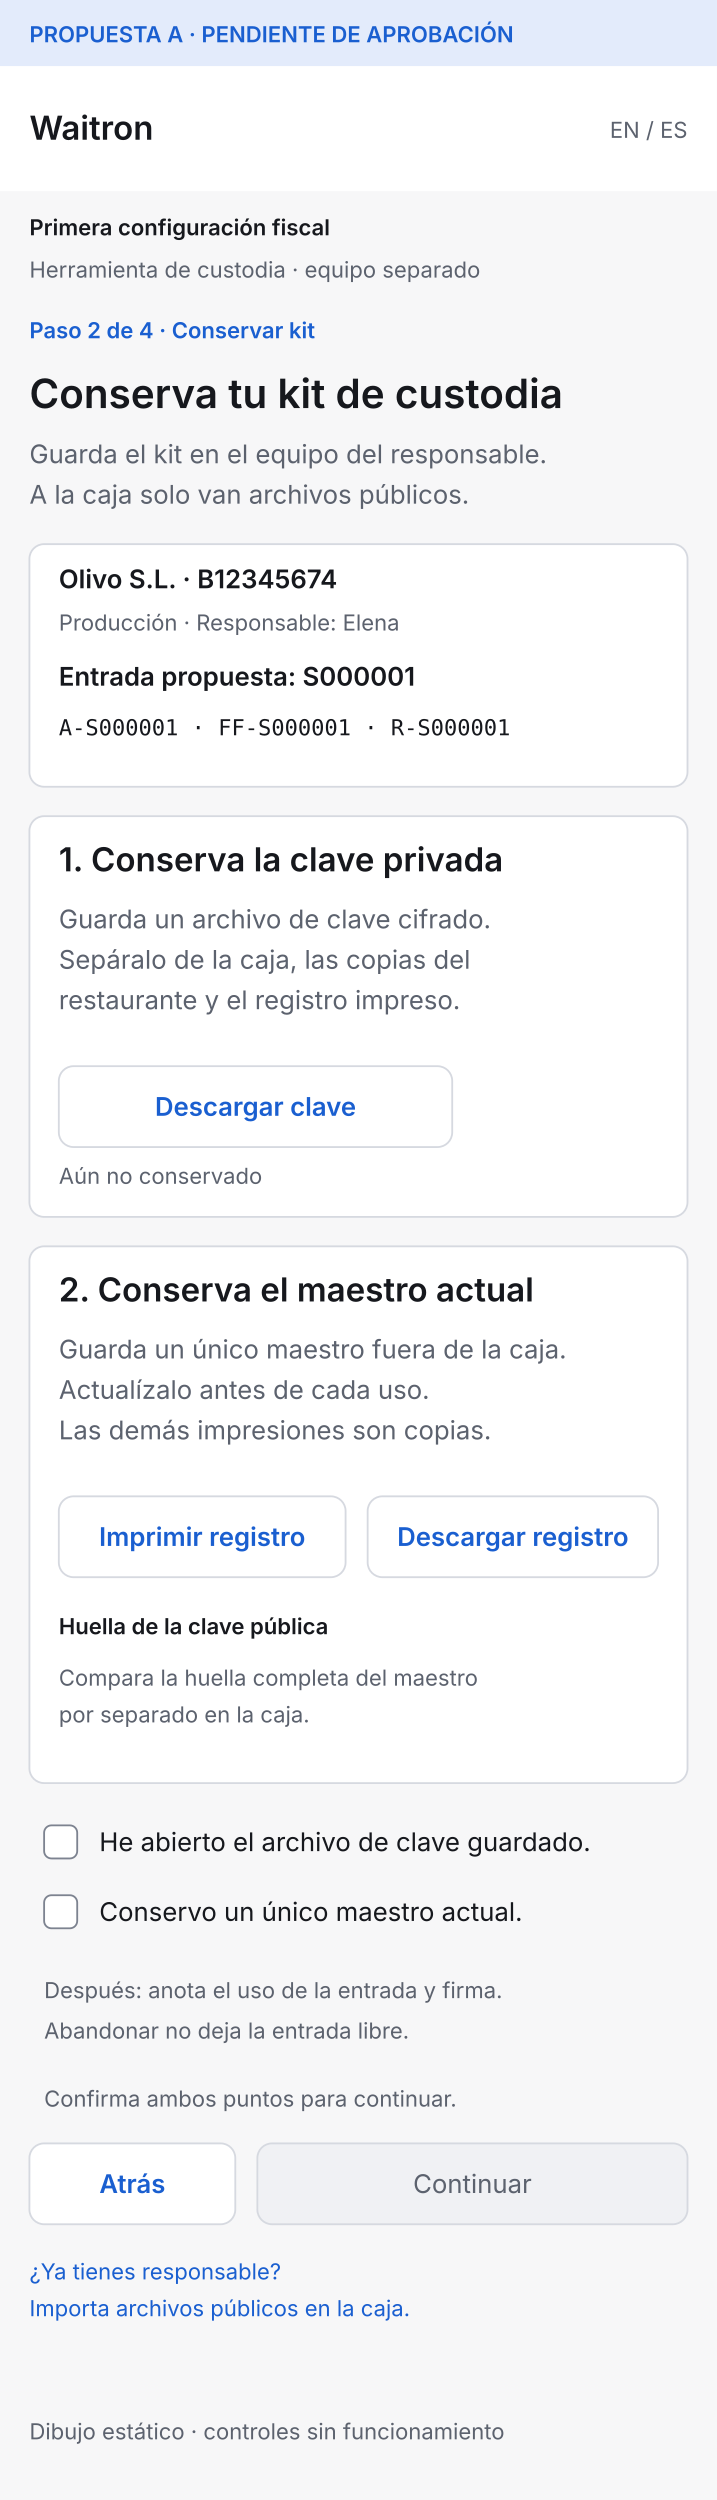
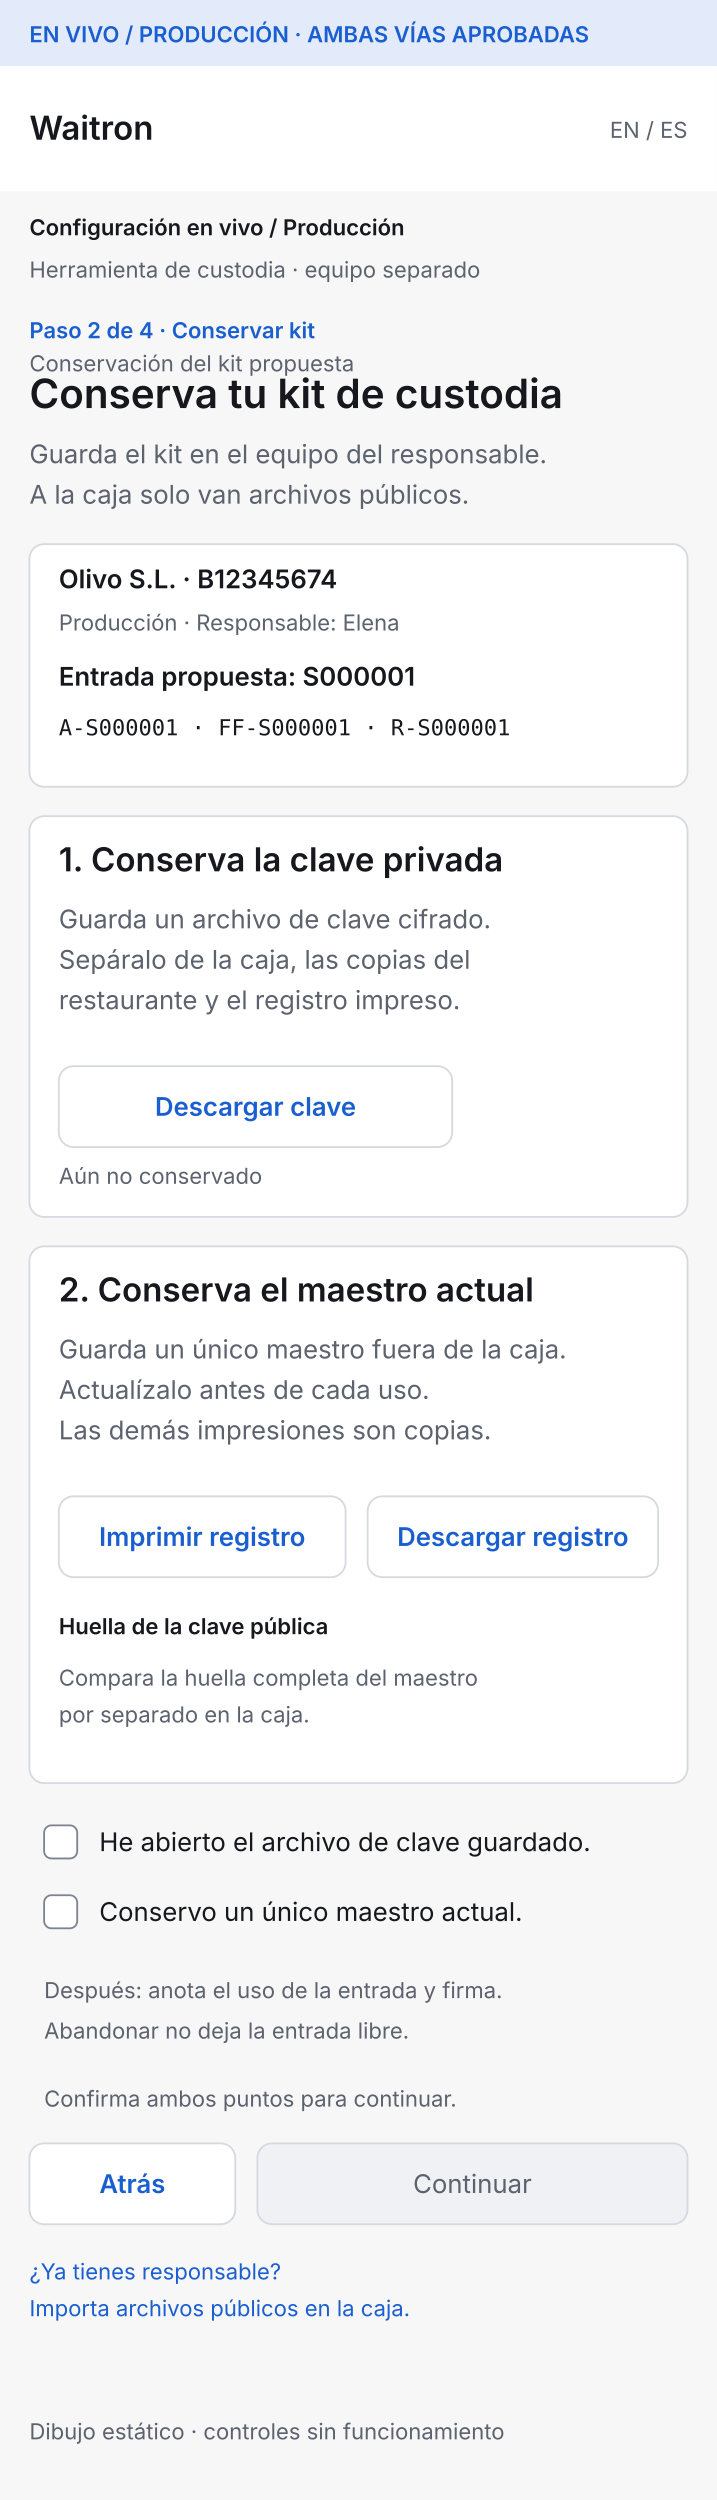
<svg xmlns="http://www.w3.org/2000/svg" width="390" height="1360" viewBox="0 0 390 1360" role="img" aria-labelledby="title desc" lang="es">
  <style>text{font-family:system-ui,-apple-system,Segoe UI,sans-serif;fill:#16181d;font-size:14px} .muted{fill:#5c626e}.small{font-size:12px}.heading{font-size:22px;font-weight:600}.group{font-size:18px;font-weight:600}.strong{font-weight:600}.link{fill:#1a5fd0}.mono{font-family:ui-monospace,SFMono-Regular,Menlo,monospace;font-size:12px}</style>
  <rect x="0" y="0" width="390" height="1360" rx="0" fill="#f7f7f8" />
  <rect x="0" y="0" width="390" height="36" rx="0" fill="#e3ebfb" />
-   <text x="16" y="23" class="small strong link">PROPUESTA A · PENDIENTE DE APROBACIÓN</text>
+   <text x="16" y="23" class="small strong link">EN VIVO / PRODUCCIÓN · AMBAS VÍAS APROBADAS</text>
  <rect x="0" y="36" width="390" height="68" rx="0" fill="#ffffff" />
  <text x="16" y="76" class="group">Waitron</text>
  <text x="374" y="75" text-anchor="end" class="small muted">EN / ES</text>
-   <text x="16" y="128" class="small strong">Primera configuración fiscal</text>
+   <text x="16" y="128" class="small strong">Configuración en vivo / Producción</text>
  <text x="16" y="151" class="small muted">Herramienta de custodia · equipo separado</text>
  <text x="16" y="184" class="small link strong">Paso 2 de 4 · Conservar kit</text>
+   <text x="16" y="202" class="small muted">Conservación del kit propuesta</text>
  <text x="16" y="222" class="heading">Conserva tu kit de custodia</text>
  <text x="16" y="252" class="muted">Guarda el kit en el equipo del responsable.</text>
  <text x="16" y="274" class="muted">A la caja solo van archivos públicos.</text>
  <rect x="16" y="296" width="358" height="132" rx="8" fill="#ffffff" stroke="#d6d9e0" />
  <text x="32" y="320" class="strong">Olivo S.L. · B12345674</text>
  <text x="32" y="343" class="small muted">Producción · Responsable: Elena</text>
  <text x="32" y="373" class="strong">Entrada propuesta: S000001</text>
  <text x="32" y="400" class="mono">A-S000001 · FF-S000001 · R-S000001</text>
  <rect x="16" y="444" width="358" height="218" rx="8" fill="#ffffff" stroke="#d6d9e0" />
  <text x="32" y="474" class="group">1. Conserva la clave privada</text>
  <text x="32" y="505" class="muted">Guarda un archivo de clave cifrado.</text>
  <text x="32" y="527" class="muted">Sepáralo de la caja, las copias del</text>
  <text x="32" y="549" class="muted">restaurante y el registro impreso.</text>
  <rect x="32" y="580" width="214" height="44" rx="8" fill="#ffffff" stroke="#d6d9e0" />
  <text x="139.0" y="607" text-anchor="middle" class="link strong">Descargar clave</text>
  <text x="32" y="644" class="small muted">Aún no conservado</text>
  <rect x="16" y="678" width="358" height="292" rx="8" fill="#ffffff" stroke="#d6d9e0" />
  <text x="32" y="708" class="group">2. Conserva el maestro actual</text>
  <text x="32" y="739" class="muted">Guarda un único maestro fuera de la caja.</text>
  <text x="32" y="761" class="muted">Actualízalo antes de cada uso.</text>
  <text x="32" y="783" class="muted">Las demás impresiones son copias.</text>
  <rect x="32" y="814" width="156" height="44" rx="8" fill="#ffffff" stroke="#d6d9e0" />
  <text x="110.0" y="841" text-anchor="middle" class="link strong">Imprimir registro</text>
  <rect x="200" y="814" width="158" height="44" rx="8" fill="#ffffff" stroke="#d6d9e0" />
  <text x="279.0" y="841" text-anchor="middle" class="link strong">Descargar registro</text>
  <text x="32" y="889" class="small strong">Huella de la clave pública</text>
  <text x="32" y="917" class="small muted">Compara la huella completa del maestro</text>
  <text x="32" y="937" class="small muted">por separado en la caja.</text>
  <rect x="24" y="993" width="18" height="18" rx="4" fill="#ffffff" stroke="#7d8390" />
  <text x="54" y="1007">He abierto el archivo de clave guardado.</text>
  <rect x="24" y="1031" width="18" height="18" rx="4" fill="#ffffff" stroke="#7d8390" />
  <text x="54" y="1045">Conservo un único maestro actual.</text>
  <text x="24" y="1087" class="small muted">Después: anota el uso de la entrada y firma.</text>
  <text x="24" y="1109" class="small muted">Abandonar no deja la entrada libre.</text>
  <text x="24" y="1146" class="small muted">Confirma ambos puntos para continuar.</text>
  <rect x="16" y="1166" width="112" height="44" rx="8" fill="#ffffff" stroke="#d6d9e0" />
  <text x="72.0" y="1193" text-anchor="middle" class="link strong">Atrás</text>
  <rect x="140" y="1166" width="234" height="44" rx="8" fill="#f0f1f4" stroke="#d6d9e0" />
  <text x="257.0" y="1193" text-anchor="middle" class="muted">Continuar</text>
  <text x="16" y="1240" class="small link">¿Ya tienes responsable?</text>
  <text x="16" y="1260" class="small link">Importa archivos públicos en la caja.</text>
  <text x="16" y="1327" class="small muted">Dibujo estático · controles sin funcionamiento</text>
</svg>
